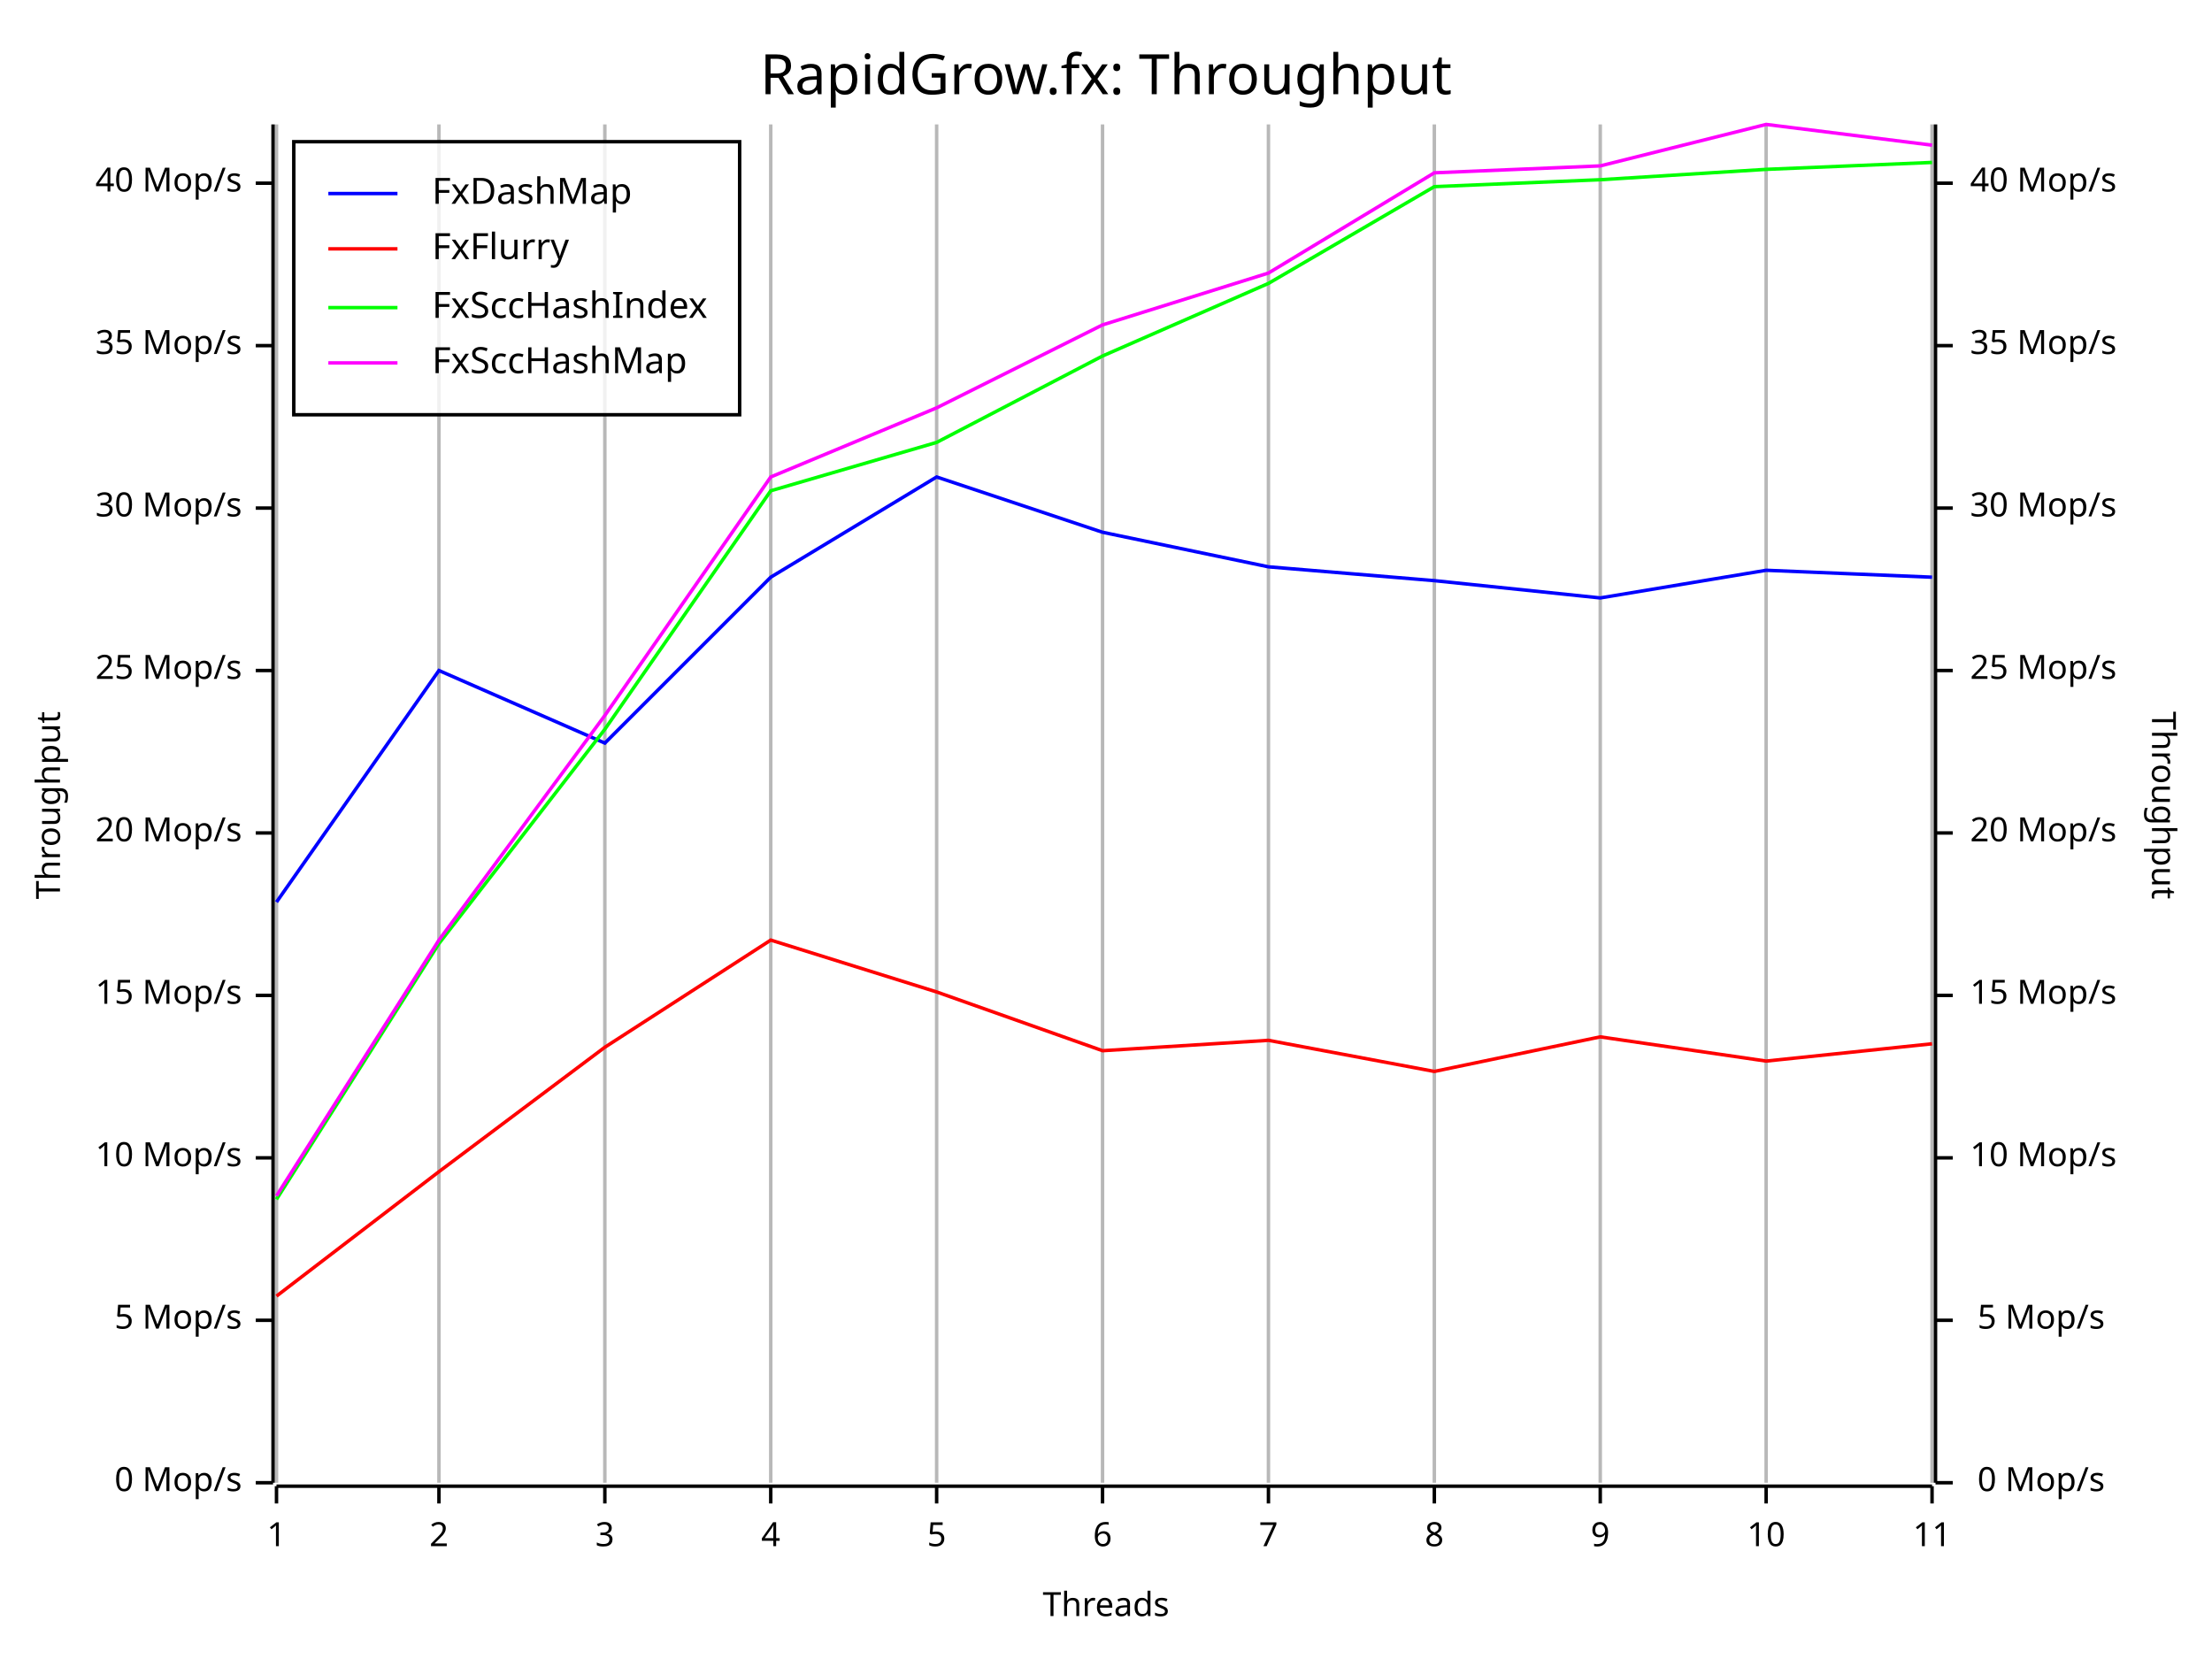
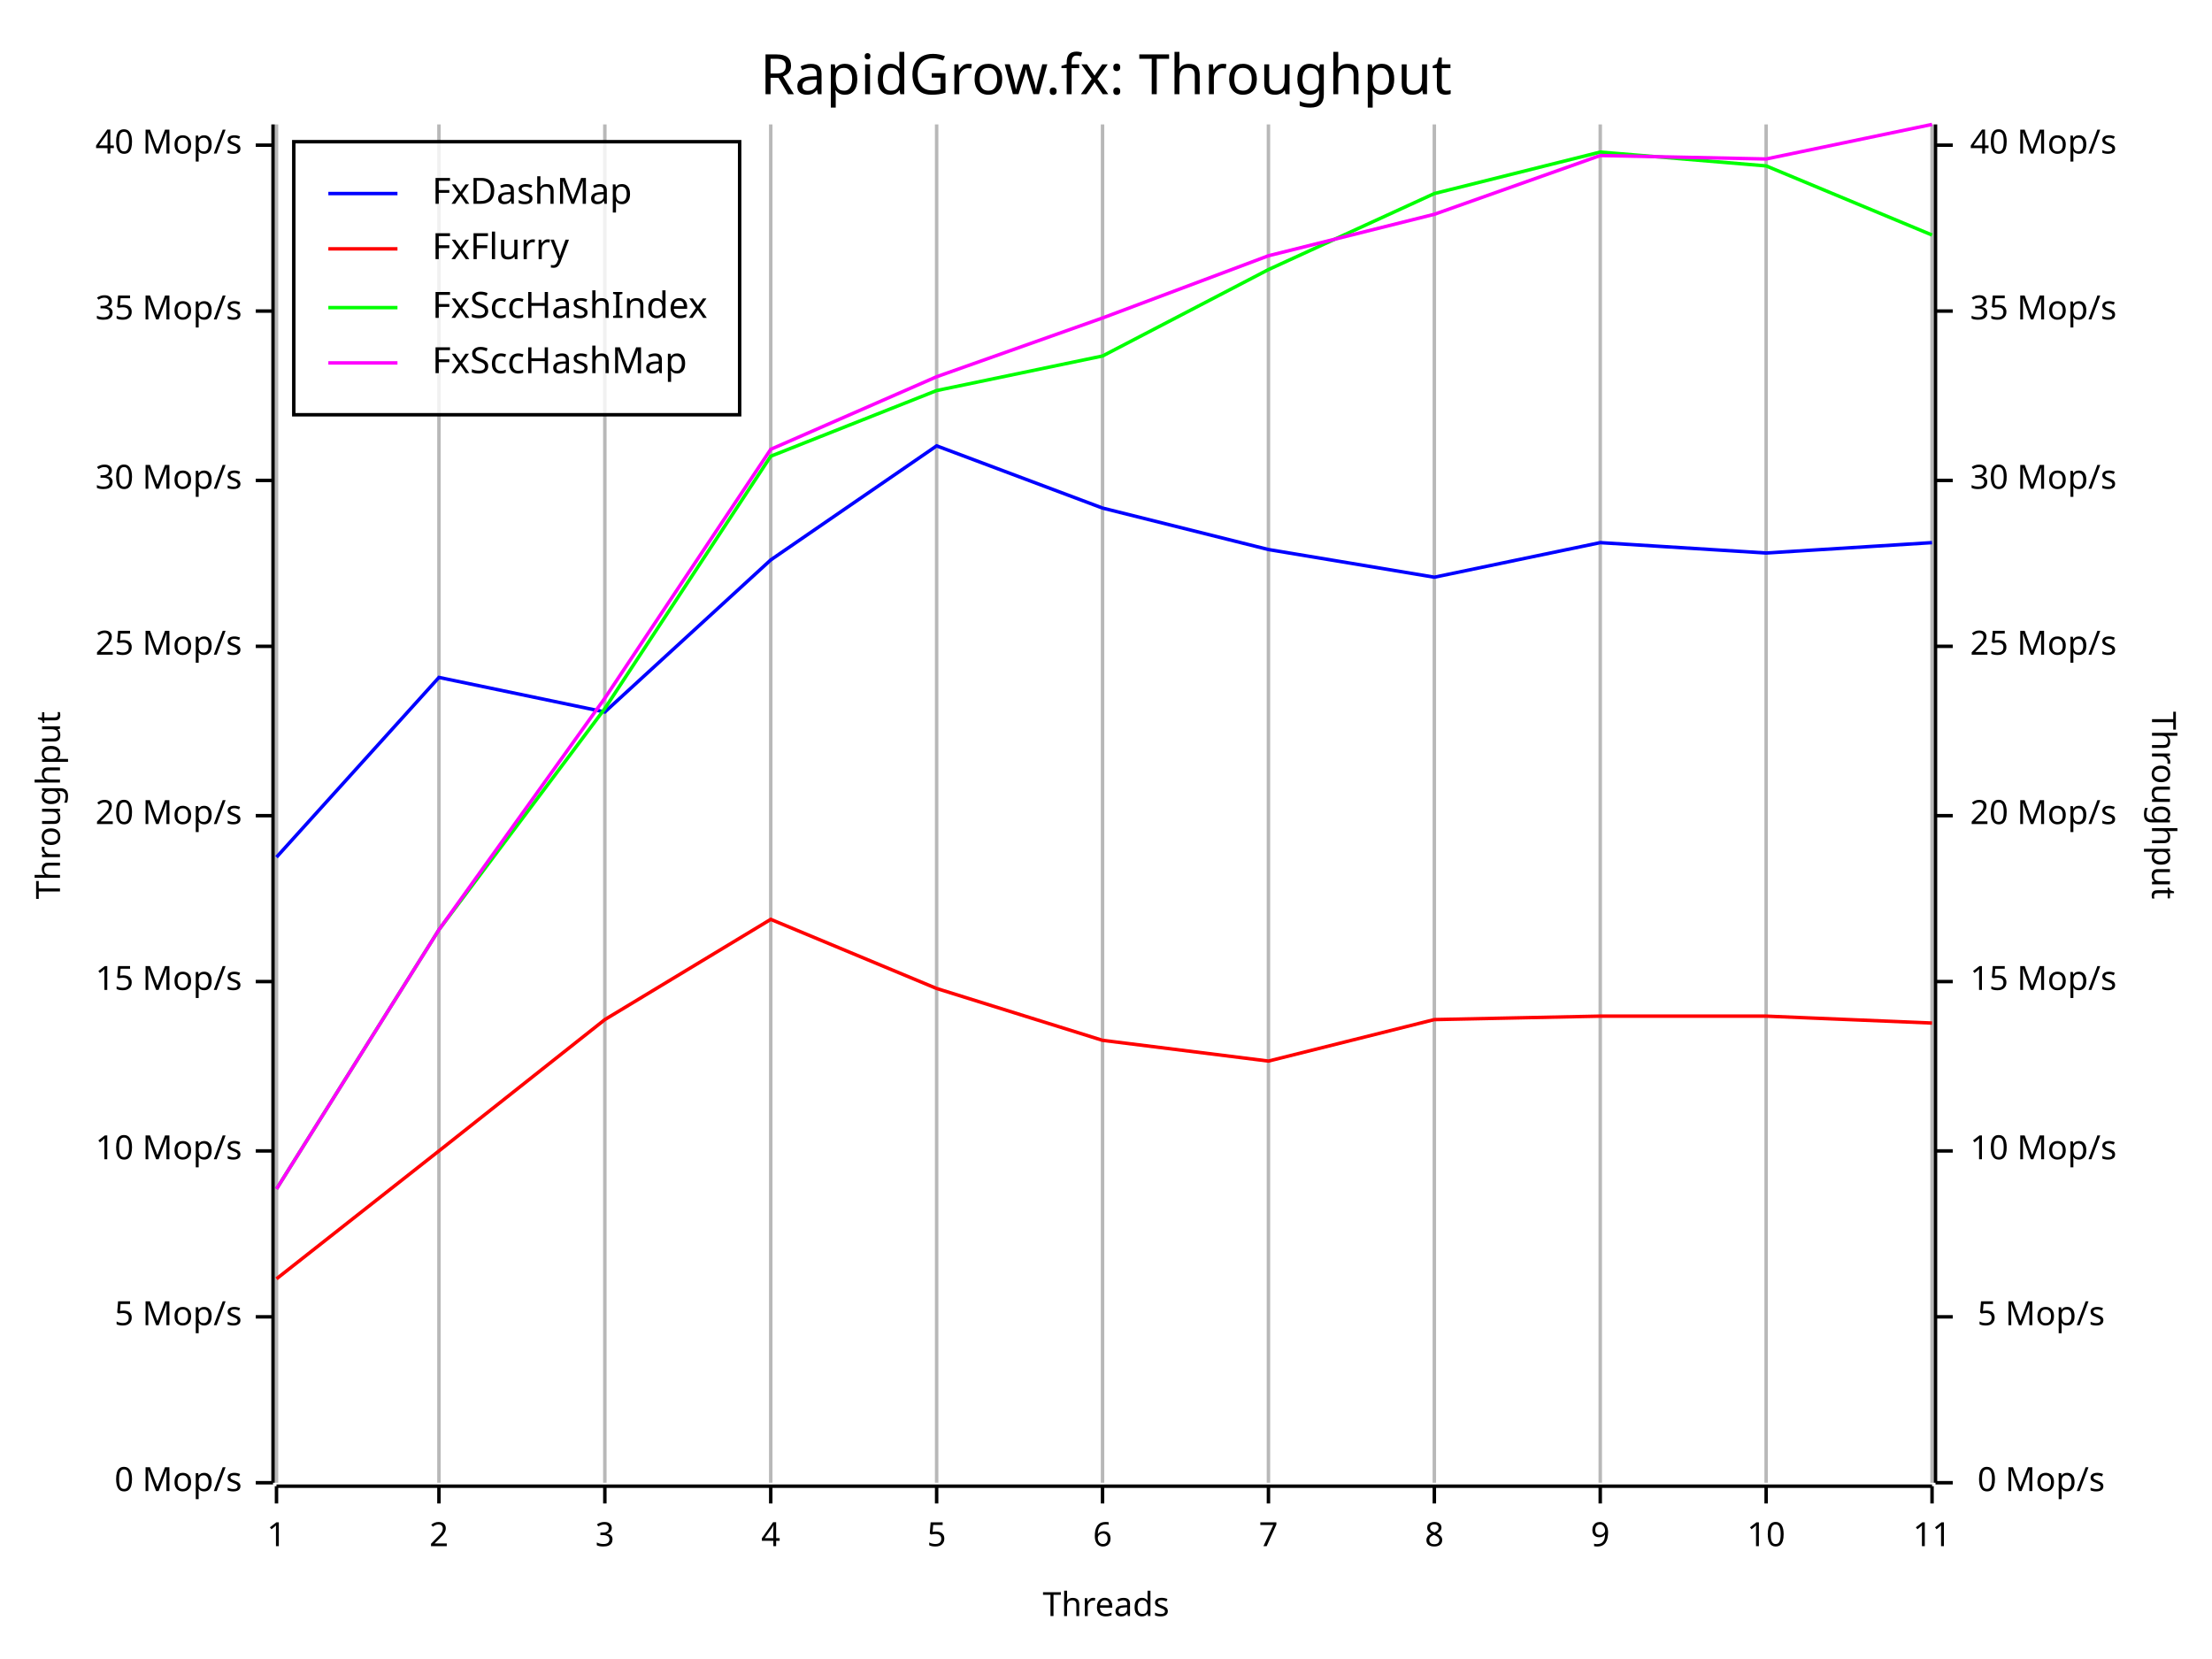
<svg xmlns="http://www.w3.org/2000/svg" width="640" height="480" viewBox="0 0 640 480">
  <rect x="0" y="0" width="640" height="480" opacity="1" fill="#FFFFFF" stroke="none" />
  <text x="320" y="15" dy="0.76em" text-anchor="middle" font-family="Fira Code" font-size="16.129" opacity="1" fill="#000000">
RapidGrow.fx: Throughput
</text>
  <line opacity="0.1" stroke="#000000" stroke-width="1" x1="80" y1="429" x2="80" y2="36" />
  <line opacity="0.1" stroke="#000000" stroke-width="1" x1="127" y1="429" x2="127" y2="36" />
  <line opacity="0.1" stroke="#000000" stroke-width="1" x1="175" y1="429" x2="175" y2="36" />
  <line opacity="0.1" stroke="#000000" stroke-width="1" x1="223" y1="429" x2="223" y2="36" />
  <line opacity="0.1" stroke="#000000" stroke-width="1" x1="271" y1="429" x2="271" y2="36" />
  <line opacity="0.1" stroke="#000000" stroke-width="1" x1="319" y1="429" x2="319" y2="36" />
  <line opacity="0.1" stroke="#000000" stroke-width="1" x1="367" y1="429" x2="367" y2="36" />
  <line opacity="0.1" stroke="#000000" stroke-width="1" x1="415" y1="429" x2="415" y2="36" />
  <line opacity="0.1" stroke="#000000" stroke-width="1" x1="463" y1="429" x2="463" y2="36" />
  <line opacity="0.1" stroke="#000000" stroke-width="1" x1="511" y1="429" x2="511" y2="36" />
  <line opacity="0.1" stroke="#000000" stroke-width="1" x1="559" y1="429" x2="559" y2="36" />
  <text x="10" y="233" dy="0.76em" text-anchor="middle" font-family="sans-serif" font-size="9.677" opacity="1" fill="#000000" transform="rotate(270, 10, 233)">
Throughput
</text>
  <text x="320" y="470" dy="-0.5ex" text-anchor="middle" font-family="sans-serif" font-size="9.677" opacity="1" fill="#000000">
Threads
</text>
  <text x="630" y="233" dy="0.76em" text-anchor="middle" font-family="sans-serif" font-size="9.677" opacity="1" fill="#000000" transform="rotate(90, 630, 233)">
Throughput
</text>
  <line opacity="0.2" stroke="#000000" stroke-width="1" x1="80" y1="429" x2="80" y2="36" />
  <line opacity="0.2" stroke="#000000" stroke-width="1" x1="127" y1="429" x2="127" y2="36" />
  <line opacity="0.2" stroke="#000000" stroke-width="1" x1="175" y1="429" x2="175" y2="36" />
  <line opacity="0.2" stroke="#000000" stroke-width="1" x1="223" y1="429" x2="223" y2="36" />
  <line opacity="0.2" stroke="#000000" stroke-width="1" x1="271" y1="429" x2="271" y2="36" />
  <line opacity="0.2" stroke="#000000" stroke-width="1" x1="319" y1="429" x2="319" y2="36" />
  <line opacity="0.2" stroke="#000000" stroke-width="1" x1="367" y1="429" x2="367" y2="36" />
  <line opacity="0.2" stroke="#000000" stroke-width="1" x1="415" y1="429" x2="415" y2="36" />
  <line opacity="0.2" stroke="#000000" stroke-width="1" x1="463" y1="429" x2="463" y2="36" />
  <line opacity="0.2" stroke="#000000" stroke-width="1" x1="511" y1="429" x2="511" y2="36" />
  <line opacity="0.2" stroke="#000000" stroke-width="1" x1="559" y1="429" x2="559" y2="36" />
  <polyline fill="none" opacity="1" stroke="#000000" stroke-width="1" points="79,36 79,429 " />
  <text x="70" y="429" dy="0.5ex" text-anchor="end" font-family="sans-serif" font-size="9.677" opacity="1" fill="#000000">
0 Mop/s
</text>
  <polyline fill="none" opacity="1" stroke="#000000" stroke-width="1" points="74,429 79,429 " />
-   <text x="70" y="382" dy="0.5ex" text-anchor="end" font-family="sans-serif" font-size="9.677" opacity="1" fill="#000000">
+   <text x="70" y="381" dy="0.5ex" text-anchor="end" font-family="sans-serif" font-size="9.677" opacity="1" fill="#000000">
5 Mop/s
</text>
-   <polyline fill="none" opacity="1" stroke="#000000" stroke-width="1" points="74,382 79,382 " />
-   <text x="70" y="335" dy="0.5ex" text-anchor="end" font-family="sans-serif" font-size="9.677" opacity="1" fill="#000000">
+   <polyline fill="none" opacity="1" stroke="#000000" stroke-width="1" points="74,381 79,381 " />
+   <text x="70" y="333" dy="0.5ex" text-anchor="end" font-family="sans-serif" font-size="9.677" opacity="1" fill="#000000">
10 Mop/s
</text>
-   <polyline fill="none" opacity="1" stroke="#000000" stroke-width="1" points="74,335 79,335 " />
-   <text x="70" y="288" dy="0.5ex" text-anchor="end" font-family="sans-serif" font-size="9.677" opacity="1" fill="#000000">
+   <polyline fill="none" opacity="1" stroke="#000000" stroke-width="1" points="74,333 79,333 " />
+   <text x="70" y="284" dy="0.5ex" text-anchor="end" font-family="sans-serif" font-size="9.677" opacity="1" fill="#000000">
15 Mop/s
</text>
-   <polyline fill="none" opacity="1" stroke="#000000" stroke-width="1" points="74,288 79,288 " />
-   <text x="70" y="241" dy="0.5ex" text-anchor="end" font-family="sans-serif" font-size="9.677" opacity="1" fill="#000000">
+   <polyline fill="none" opacity="1" stroke="#000000" stroke-width="1" points="74,284 79,284 " />
+   <text x="70" y="236" dy="0.5ex" text-anchor="end" font-family="sans-serif" font-size="9.677" opacity="1" fill="#000000">
20 Mop/s
</text>
-   <polyline fill="none" opacity="1" stroke="#000000" stroke-width="1" points="74,241 79,241 " />
-   <text x="70" y="194" dy="0.5ex" text-anchor="end" font-family="sans-serif" font-size="9.677" opacity="1" fill="#000000">
+   <polyline fill="none" opacity="1" stroke="#000000" stroke-width="1" points="74,236 79,236 " />
+   <text x="70" y="187" dy="0.5ex" text-anchor="end" font-family="sans-serif" font-size="9.677" opacity="1" fill="#000000">
25 Mop/s
</text>
-   <polyline fill="none" opacity="1" stroke="#000000" stroke-width="1" points="74,194 79,194 " />
-   <text x="70" y="147" dy="0.5ex" text-anchor="end" font-family="sans-serif" font-size="9.677" opacity="1" fill="#000000">
+   <polyline fill="none" opacity="1" stroke="#000000" stroke-width="1" points="74,187 79,187 " />
+   <text x="70" y="139" dy="0.5ex" text-anchor="end" font-family="sans-serif" font-size="9.677" opacity="1" fill="#000000">
30 Mop/s
</text>
-   <polyline fill="none" opacity="1" stroke="#000000" stroke-width="1" points="74,147 79,147 " />
-   <text x="70" y="100" dy="0.5ex" text-anchor="end" font-family="sans-serif" font-size="9.677" opacity="1" fill="#000000">
+   <polyline fill="none" opacity="1" stroke="#000000" stroke-width="1" points="74,139 79,139 " />
+   <text x="70" y="90" dy="0.5ex" text-anchor="end" font-family="sans-serif" font-size="9.677" opacity="1" fill="#000000">
35 Mop/s
</text>
-   <polyline fill="none" opacity="1" stroke="#000000" stroke-width="1" points="74,100 79,100 " />
-   <text x="70" y="53" dy="0.5ex" text-anchor="end" font-family="sans-serif" font-size="9.677" opacity="1" fill="#000000">
+   <polyline fill="none" opacity="1" stroke="#000000" stroke-width="1" points="74,90 79,90 " />
+   <text x="70" y="42" dy="0.5ex" text-anchor="end" font-family="sans-serif" font-size="9.677" opacity="1" fill="#000000">
40 Mop/s
</text>
-   <polyline fill="none" opacity="1" stroke="#000000" stroke-width="1" points="74,53 79,53 " />
+   <polyline fill="none" opacity="1" stroke="#000000" stroke-width="1" points="74,42 79,42 " />
  <polyline fill="none" opacity="1" stroke="#000000" stroke-width="1" points="80,430 559,430 " />
  <text x="80" y="440" dy="0.76em" text-anchor="middle" font-family="sans-serif" font-size="9.677" opacity="1" fill="#000000">
1
</text>
  <polyline fill="none" opacity="1" stroke="#000000" stroke-width="1" points="80,430 80,435 " />
  <text x="127" y="440" dy="0.76em" text-anchor="middle" font-family="sans-serif" font-size="9.677" opacity="1" fill="#000000">
2
</text>
  <polyline fill="none" opacity="1" stroke="#000000" stroke-width="1" points="127,430 127,435 " />
  <text x="175" y="440" dy="0.76em" text-anchor="middle" font-family="sans-serif" font-size="9.677" opacity="1" fill="#000000">
3
</text>
  <polyline fill="none" opacity="1" stroke="#000000" stroke-width="1" points="175,430 175,435 " />
  <text x="223" y="440" dy="0.76em" text-anchor="middle" font-family="sans-serif" font-size="9.677" opacity="1" fill="#000000">
4
</text>
  <polyline fill="none" opacity="1" stroke="#000000" stroke-width="1" points="223,430 223,435 " />
  <text x="271" y="440" dy="0.76em" text-anchor="middle" font-family="sans-serif" font-size="9.677" opacity="1" fill="#000000">
5
</text>
  <polyline fill="none" opacity="1" stroke="#000000" stroke-width="1" points="271,430 271,435 " />
  <text x="319" y="440" dy="0.76em" text-anchor="middle" font-family="sans-serif" font-size="9.677" opacity="1" fill="#000000">
6
</text>
  <polyline fill="none" opacity="1" stroke="#000000" stroke-width="1" points="319,430 319,435 " />
  <text x="367" y="440" dy="0.76em" text-anchor="middle" font-family="sans-serif" font-size="9.677" opacity="1" fill="#000000">
7
</text>
  <polyline fill="none" opacity="1" stroke="#000000" stroke-width="1" points="367,430 367,435 " />
  <text x="415" y="440" dy="0.76em" text-anchor="middle" font-family="sans-serif" font-size="9.677" opacity="1" fill="#000000">
8
</text>
  <polyline fill="none" opacity="1" stroke="#000000" stroke-width="1" points="415,430 415,435 " />
  <text x="463" y="440" dy="0.76em" text-anchor="middle" font-family="sans-serif" font-size="9.677" opacity="1" fill="#000000">
9
</text>
  <polyline fill="none" opacity="1" stroke="#000000" stroke-width="1" points="463,430 463,435 " />
  <text x="511" y="440" dy="0.76em" text-anchor="middle" font-family="sans-serif" font-size="9.677" opacity="1" fill="#000000">
10
</text>
  <polyline fill="none" opacity="1" stroke="#000000" stroke-width="1" points="511,430 511,435 " />
  <text x="559" y="440" dy="0.76em" text-anchor="middle" font-family="sans-serif" font-size="9.677" opacity="1" fill="#000000">
11
</text>
  <polyline fill="none" opacity="1" stroke="#000000" stroke-width="1" points="559,430 559,435 " />
  <polyline fill="none" opacity="1" stroke="#000000" stroke-width="1" points="560,36 560,429 " />
  <text x="609" y="429" dy="0.5ex" text-anchor="end" font-family="sans-serif" font-size="9.677" opacity="1" fill="#000000">
0 Mop/s
</text>
  <polyline fill="none" opacity="1" stroke="#000000" stroke-width="1" points="560,429 565,429 " />
-   <text x="609" y="382" dy="0.5ex" text-anchor="end" font-family="sans-serif" font-size="9.677" opacity="1" fill="#000000">
+   <text x="609" y="381" dy="0.5ex" text-anchor="end" font-family="sans-serif" font-size="9.677" opacity="1" fill="#000000">
5 Mop/s
</text>
-   <polyline fill="none" opacity="1" stroke="#000000" stroke-width="1" points="560,382 565,382 " />
-   <text x="570" y="335" dy="0.5ex" text-anchor="start" font-family="sans-serif" font-size="9.677" opacity="1" fill="#000000">
+   <polyline fill="none" opacity="1" stroke="#000000" stroke-width="1" points="560,381 565,381 " />
+   <text x="570" y="333" dy="0.5ex" text-anchor="start" font-family="sans-serif" font-size="9.677" opacity="1" fill="#000000">
10 Mop/s
</text>
-   <polyline fill="none" opacity="1" stroke="#000000" stroke-width="1" points="560,335 565,335 " />
-   <text x="570" y="288" dy="0.5ex" text-anchor="start" font-family="sans-serif" font-size="9.677" opacity="1" fill="#000000">
+   <polyline fill="none" opacity="1" stroke="#000000" stroke-width="1" points="560,333 565,333 " />
+   <text x="570" y="284" dy="0.5ex" text-anchor="start" font-family="sans-serif" font-size="9.677" opacity="1" fill="#000000">
15 Mop/s
</text>
-   <polyline fill="none" opacity="1" stroke="#000000" stroke-width="1" points="560,288 565,288 " />
-   <text x="570" y="241" dy="0.5ex" text-anchor="start" font-family="sans-serif" font-size="9.677" opacity="1" fill="#000000">
+   <polyline fill="none" opacity="1" stroke="#000000" stroke-width="1" points="560,284 565,284 " />
+   <text x="570" y="236" dy="0.5ex" text-anchor="start" font-family="sans-serif" font-size="9.677" opacity="1" fill="#000000">
20 Mop/s
</text>
-   <polyline fill="none" opacity="1" stroke="#000000" stroke-width="1" points="560,241 565,241 " />
-   <text x="570" y="194" dy="0.5ex" text-anchor="start" font-family="sans-serif" font-size="9.677" opacity="1" fill="#000000">
+   <polyline fill="none" opacity="1" stroke="#000000" stroke-width="1" points="560,236 565,236 " />
+   <text x="570" y="187" dy="0.5ex" text-anchor="start" font-family="sans-serif" font-size="9.677" opacity="1" fill="#000000">
25 Mop/s
</text>
-   <polyline fill="none" opacity="1" stroke="#000000" stroke-width="1" points="560,194 565,194 " />
-   <text x="570" y="147" dy="0.5ex" text-anchor="start" font-family="sans-serif" font-size="9.677" opacity="1" fill="#000000">
+   <polyline fill="none" opacity="1" stroke="#000000" stroke-width="1" points="560,187 565,187 " />
+   <text x="570" y="139" dy="0.5ex" text-anchor="start" font-family="sans-serif" font-size="9.677" opacity="1" fill="#000000">
30 Mop/s
</text>
-   <polyline fill="none" opacity="1" stroke="#000000" stroke-width="1" points="560,147 565,147 " />
-   <text x="570" y="100" dy="0.5ex" text-anchor="start" font-family="sans-serif" font-size="9.677" opacity="1" fill="#000000">
+   <polyline fill="none" opacity="1" stroke="#000000" stroke-width="1" points="560,139 565,139 " />
+   <text x="570" y="90" dy="0.5ex" text-anchor="start" font-family="sans-serif" font-size="9.677" opacity="1" fill="#000000">
35 Mop/s
</text>
-   <polyline fill="none" opacity="1" stroke="#000000" stroke-width="1" points="560,100 565,100 " />
-   <text x="570" y="53" dy="0.5ex" text-anchor="start" font-family="sans-serif" font-size="9.677" opacity="1" fill="#000000">
+   <polyline fill="none" opacity="1" stroke="#000000" stroke-width="1" points="560,90 565,90 " />
+   <text x="570" y="42" dy="0.5ex" text-anchor="start" font-family="sans-serif" font-size="9.677" opacity="1" fill="#000000">
40 Mop/s
</text>
-   <polyline fill="none" opacity="1" stroke="#000000" stroke-width="1" points="560,53 565,53 " />
-   <polyline fill="none" opacity="1" stroke="#0000FF" stroke-width="1" points="80,261 127,194 175,215 223,167 271,138 319,154 367,164 415,168 463,173 511,165 559,167 " />
-   <polyline fill="none" opacity="1" stroke="#FF0000" stroke-width="1" points="80,375 127,339 175,303 223,272 271,287 319,304 367,301 415,310 463,300 511,307 559,302 " />
-   <polyline fill="none" opacity="1" stroke="#00FF00" stroke-width="1" points="80,347 127,273 175,211 223,142 271,128 319,103 367,82 415,54 463,52 511,49 559,47 " />
-   <polyline fill="none" opacity="1" stroke="#FF00FF" stroke-width="1" points="80,346 127,272 175,207 223,138 271,118 319,94 367,79 415,50 463,48 511,36 559,42 " />
+   <polyline fill="none" opacity="1" stroke="#000000" stroke-width="1" points="560,42 565,42 " />
+   <polyline fill="none" opacity="1" stroke="#0000FF" stroke-width="1" points="80,248 127,196 175,206 223,162 271,129 319,147 367,159 415,167 463,157 511,160 559,157 " />
+   <polyline fill="none" opacity="1" stroke="#FF0000" stroke-width="1" points="80,370 127,333 175,295 223,266 271,286 319,301 367,307 415,295 463,294 511,294 559,296 " />
+   <polyline fill="none" opacity="1" stroke="#00FF00" stroke-width="1" points="80,344 127,269 175,205 223,132 271,113 319,103 367,78 415,56 463,44 511,48 559,68 " />
+   <polyline fill="none" opacity="1" stroke="#FF00FF" stroke-width="1" points="80,344 127,269 175,202 223,130 271,109 319,92 367,74 415,62 463,45 511,46 559,36 " />
  <rect x="85" y="41" width="129" height="79" opacity="0.8" fill="#FFFFFF" stroke="none" />
  <rect x="85" y="41" width="129" height="79" opacity="1" fill="none" stroke="#000000" />
  <text x="125" y="51" dy="0.76em" text-anchor="start" font-family="Fira Code" font-size="10.484" opacity="1" fill="#000000">
FxDashMap
</text>
  <text x="125" y="67" dy="0.76em" text-anchor="start" font-family="Fira Code" font-size="10.484" opacity="1" fill="#000000">
FxFlurry
</text>
  <text x="125" y="84" dy="0.76em" text-anchor="start" font-family="Fira Code" font-size="10.484" opacity="1" fill="#000000">
FxSccHashIndex
</text>
  <text x="125" y="100" dy="0.76em" text-anchor="start" font-family="Fira Code" font-size="10.484" opacity="1" fill="#000000">
FxSccHashMap
</text>
  <polyline fill="none" opacity="1" stroke="#0000FF" stroke-width="1" points="95,56 115,56 " />
  <polyline fill="none" opacity="1" stroke="#FF0000" stroke-width="1" points="95,72 115,72 " />
  <polyline fill="none" opacity="1" stroke="#00FF00" stroke-width="1" points="95,89 115,89 " />
  <polyline fill="none" opacity="1" stroke="#FF00FF" stroke-width="1" points="95,105 115,105 " />
</svg>
